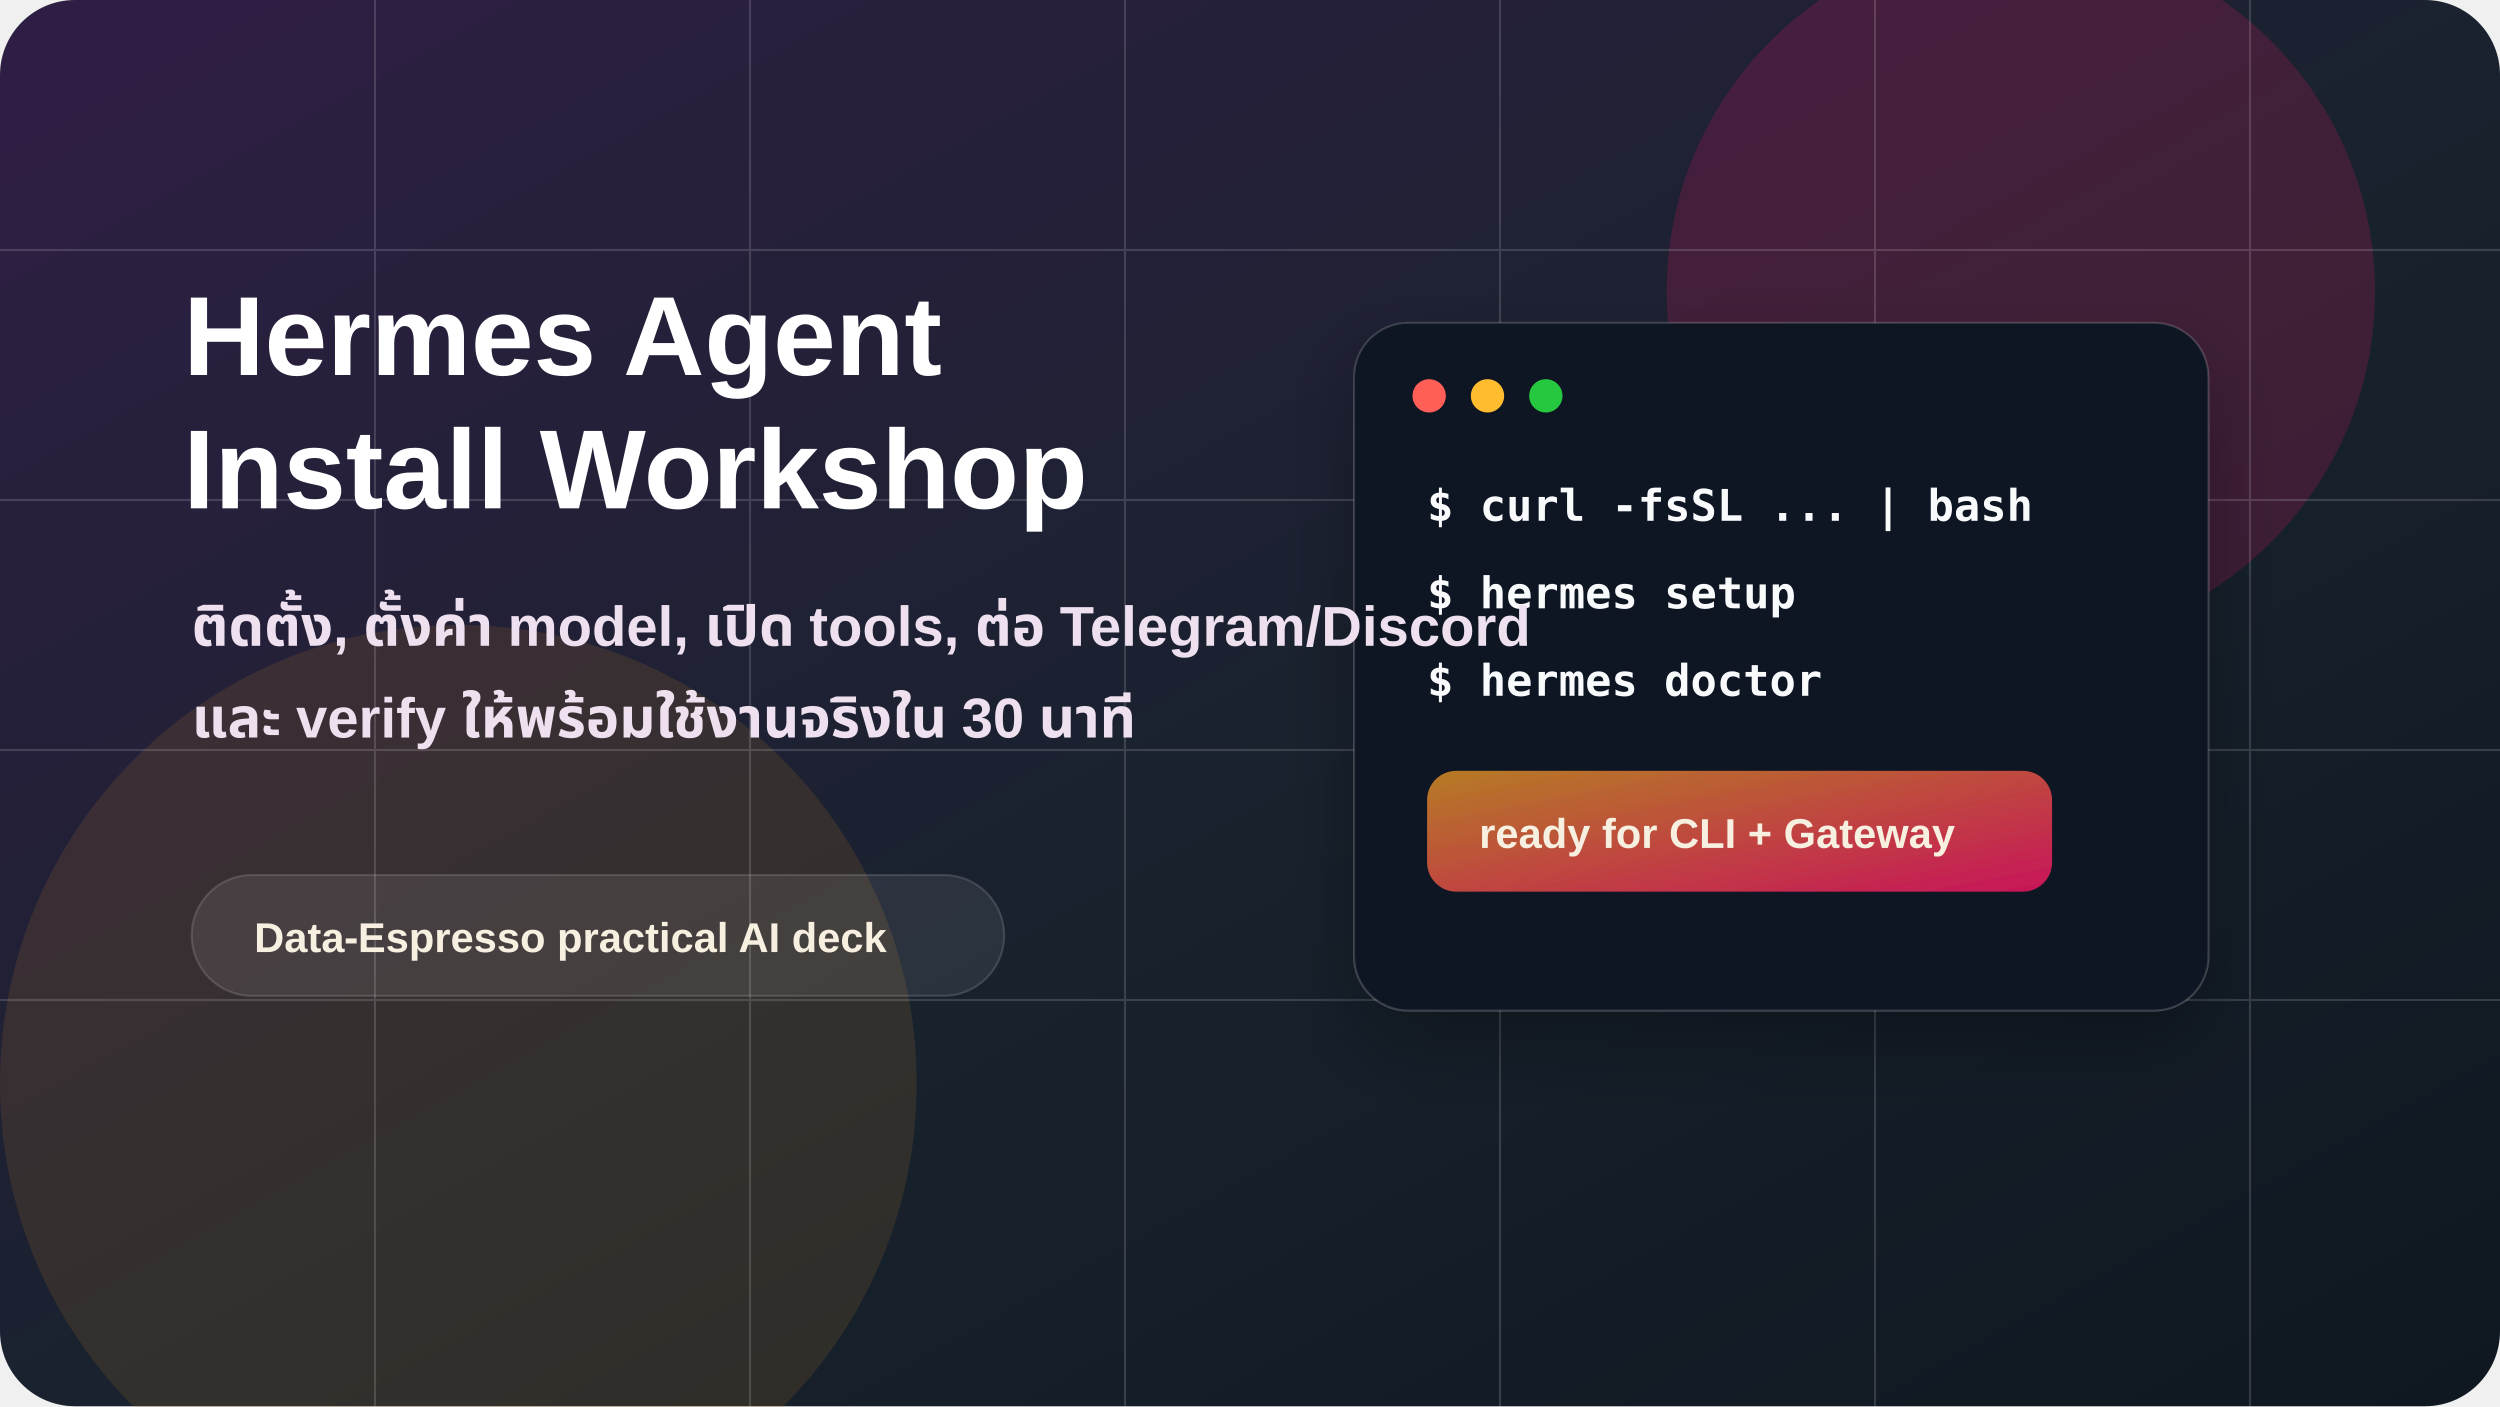
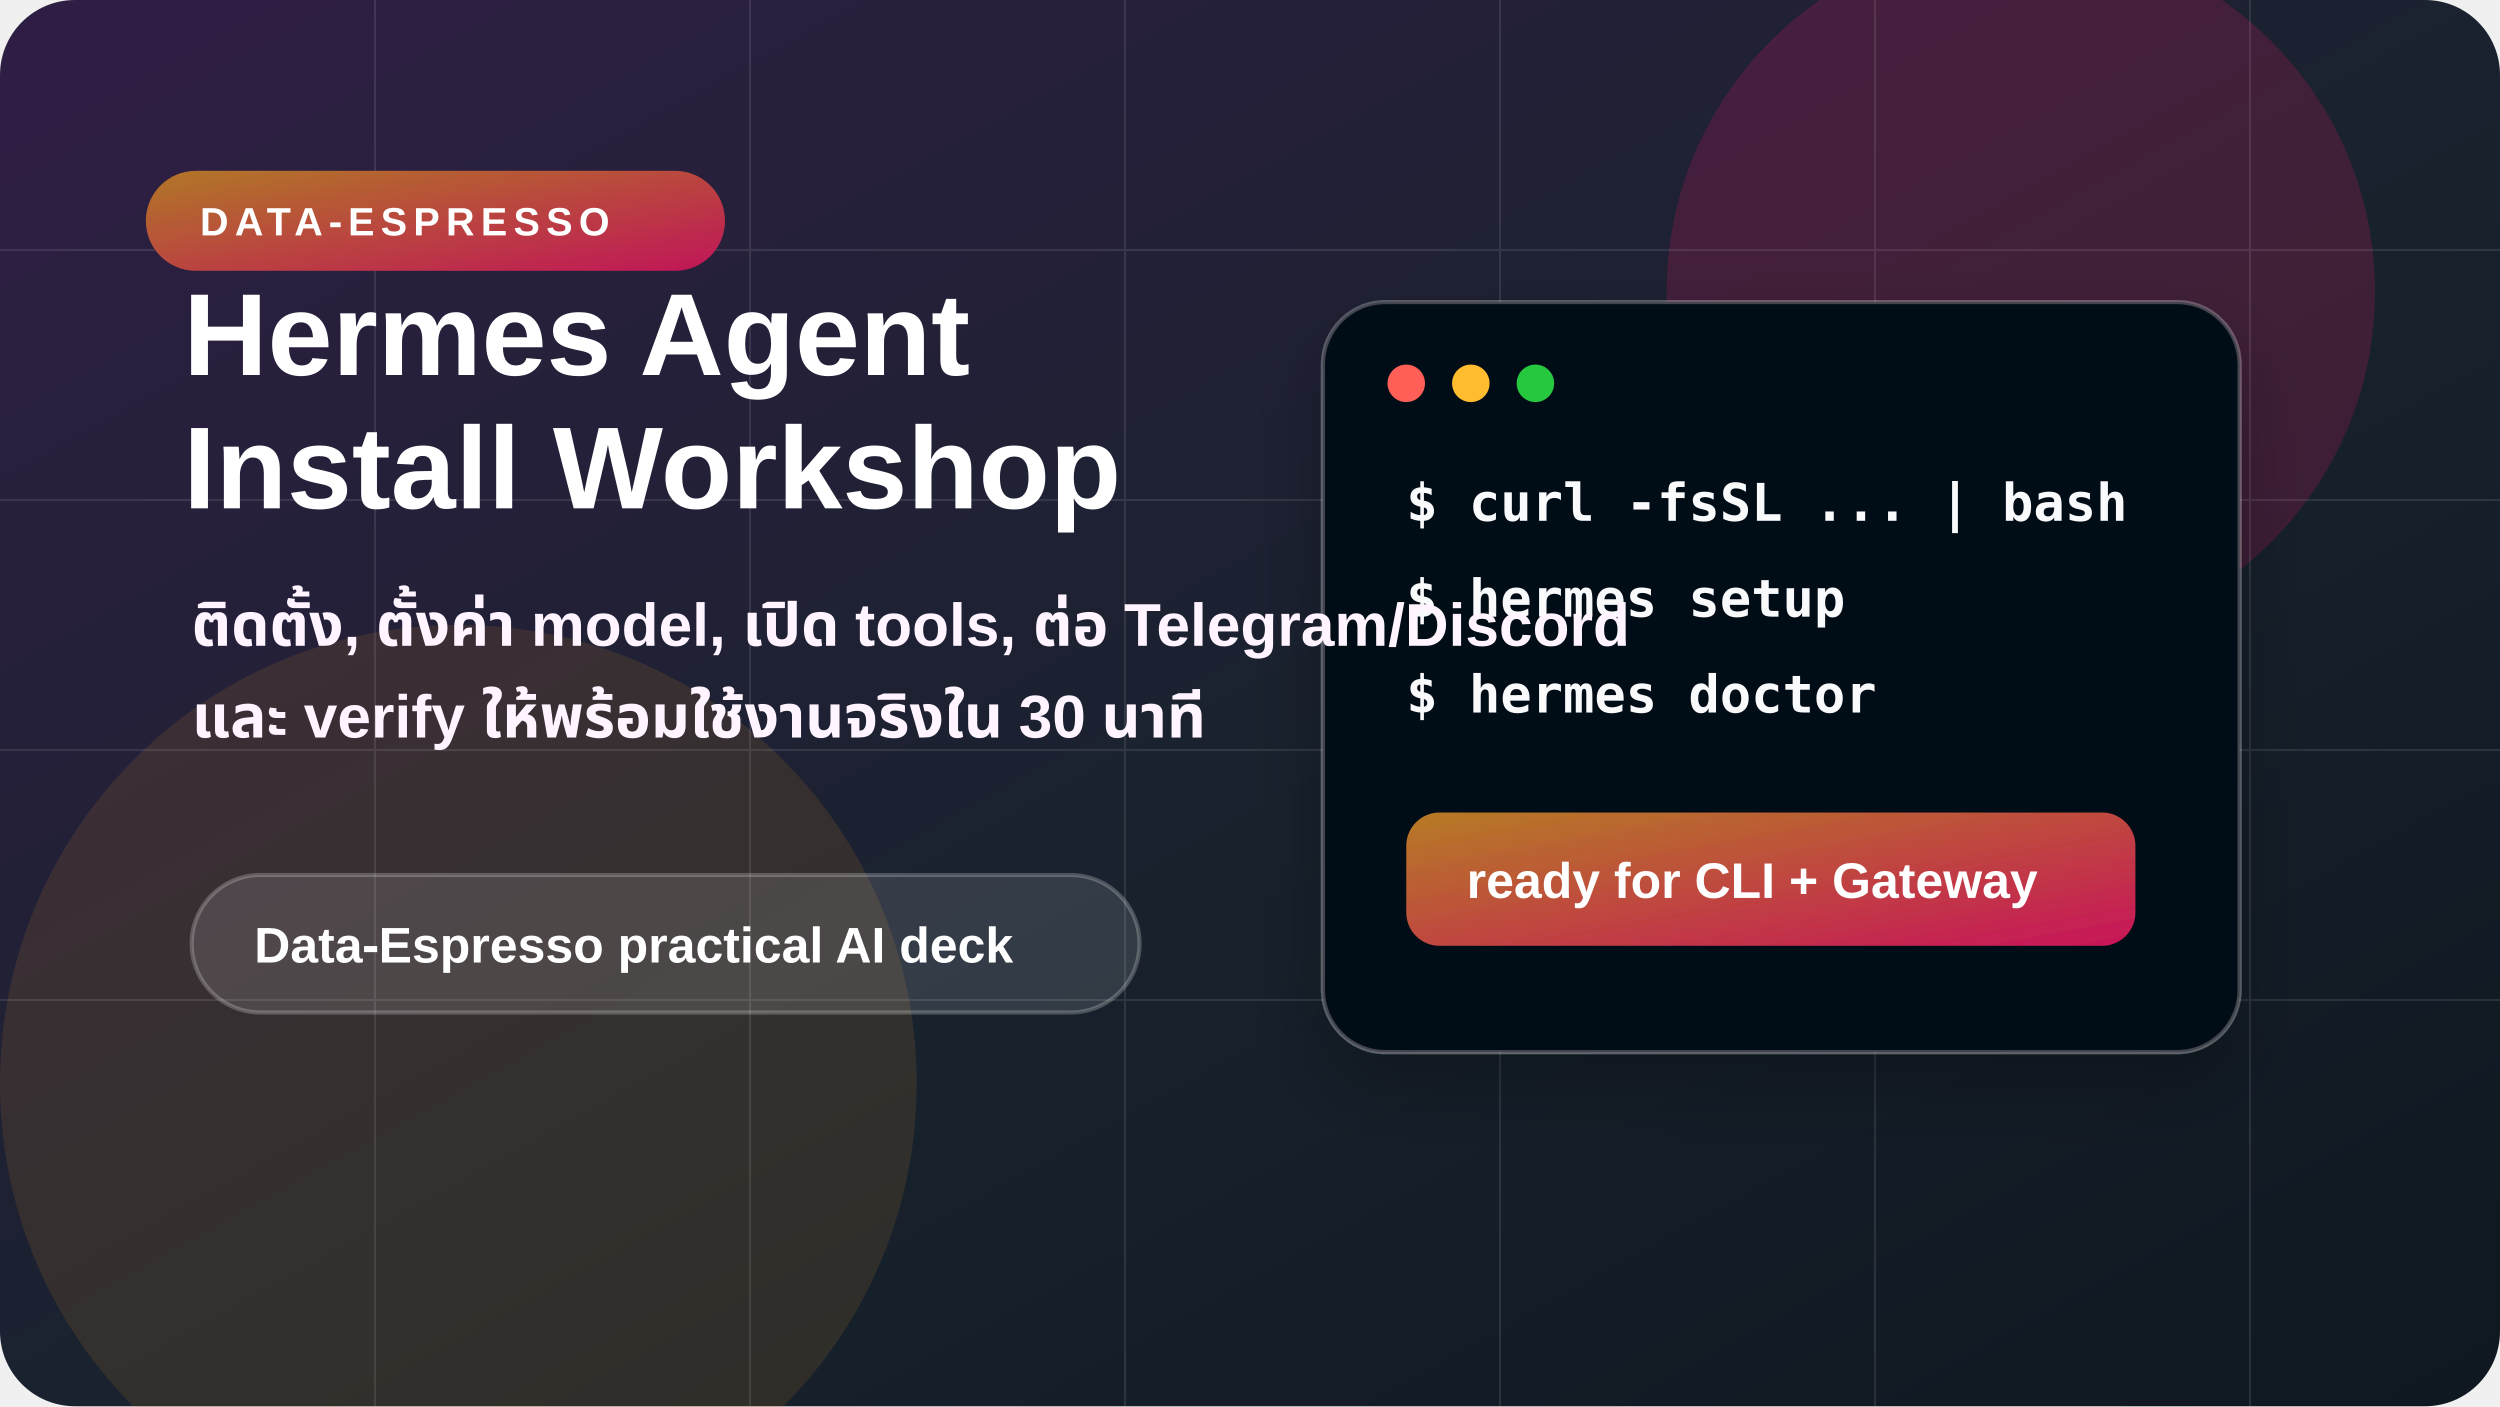
<svg xmlns="http://www.w3.org/2000/svg" viewBox="0 0 1200 675" role="img" aria-label="Hermes Agent install workshop cover">
  <defs>
    <linearGradient id="bg" x1="0" x2="1" y1="0" y2="1">
      <stop offset="0%" stop-color="#301e45" />
      <stop offset="55%" stop-color="#18222d" />
      <stop offset="100%" stop-color="#0f1720" />
    </linearGradient>
    <linearGradient id="accent" x1="0" x2="1" y1="0" y2="1">
      <stop offset="0%" stop-color="#b67b25" />
      <stop offset="100%" stop-color="#c81559" />
    </linearGradient>
    <filter id="shadow" x="-20%" y="-20%" width="140%" height="140%">
      <feDropShadow dx="0" dy="18" stdDeviation="18" flood-color="#000" flood-opacity="0.28" />
    </filter>
    <style>
-     .title{font:800 54px 'Noto Sans Thai',Arial,sans-serif;fill:#fff}
-     .sub{font:600 27px 'Noto Sans Thai',Arial,sans-serif;fill:#eee0ee}
-     .small{font:600 20px 'Noto Sans Thai',Arial,sans-serif;fill:#f7efe0}
-     .mono{font:600 21px ui-monospace,SFMono-Regular,Menlo,monospace;fill:#f8fafc}
+     .title{font:800 56px 'Noto Sans Thai',Arial,sans-serif;fill:#fff}
+     .sub{font:600 29px 'Noto Sans Thai',Arial,sans-serif;fill:#fff4ff}
+     .small{font:800 24px 'Noto Sans Thai',Arial,sans-serif;fill:#ffffff}
+     .mono{font:700 25px ui-monospace,SFMono-Regular,Menlo,monospace;fill:#f8fafc}
    .label{font:800 22px 'Noto Sans Thai',Arial,sans-serif;fill:#301e45}
    .muted{font:500 17px 'Noto Sans Thai',Arial,sans-serif;fill:#64748b}
+     .eyebrow{font:900 19px 'Noto Sans Thai',Arial,sans-serif;letter-spacing:3px;fill:#ffffff}
  </style>
  </defs>
  <rect width="1200" height="675" rx="36" fill="url(#bg)" />
  <circle cx="970" cy="140" r="170" fill="#c81559" opacity="0.22" />
  <circle cx="220" cy="520" r="220" fill="#b67b25" opacity="0.16" />
-   <g opacity="0.15" stroke="#fff">
+   <g opacity="0.10" stroke="#fff">
    <path d="M0 120h1200M0 240h1200M0 360h1200M0 480h1200M180 0v675M360 0v675M540 0v675M720 0v675M900 0v675M1080 0v675" />
  </g>
+   <rect x="70" y="82" width="278" height="48" rx="24" fill="url(#accent)" opacity="0.96" />
+   <text x="96" y="113" class="eyebrow">DATA-ESPRESSO</text>
  <g filter="url(#shadow)">
-     <rect x="650" y="155" width="410" height="330" rx="26" fill="#0b1220" stroke="rgba(255,255,255,0.16)" />
-     <circle cx="686" cy="190" r="8" fill="#ff5f57" />
-     <circle cx="714" cy="190" r="8" fill="#febc2e" />
-     <circle cx="742" cy="190" r="8" fill="#28c840" />
-     <text x="685" y="250" class="mono">$ curl -fsSL ... | bash</text>
-     <text x="685" y="292" class="mono">$ hermes setup</text>
-     <text x="685" y="334" class="mono">$ hermes doctor</text>
-     <rect x="685" y="370" width="300" height="58" rx="14" fill="url(#accent)" />
-     <text x="710" y="407" class="small">ready for CLI + Gateway</text>
+     <rect x="635" y="145" width="440" height="360" rx="30" fill="#060b16" stroke="rgba(255,255,255,0.24)" stroke-width="2" />
+     <circle cx="675" cy="184" r="9" fill="#ff5f57" />
+     <circle cx="706" cy="184" r="9" fill="#febc2e" />
+     <circle cx="737" cy="184" r="9" fill="#28c840" />
+     <text x="675" y="250" class="mono">$ curl -fsSL ... | bash</text>
+     <text x="675" y="296" class="mono">$ hermes setup</text>
+     <text x="675" y="342" class="mono">$ hermes doctor</text>
+     <rect x="675" y="390" width="350" height="64" rx="16" fill="url(#accent)" />
+     <text x="704" y="431" class="small">ready for CLI + Gateway</text>
  </g>
  <text x="88" y="180" class="title">Hermes Agent</text>
  <text x="88" y="244" class="title">Install Workshop</text>
  <text x="92" y="310" class="sub">ติดตั้ง, ตั้งค่า model, เปิด tools, ต่อ Telegram/Discord</text>
  <text x="92" y="354" class="sub">และ verify ให้พร้อมใช้งานจริงใน 30 นาที</text>
-   <rect x="92" y="420" width="390" height="58" rx="29" fill="rgba(255,255,255,0.08)" stroke="rgba(255,255,255,0.14)" />
-   <text x="122" y="457" class="small">Data-Espresso practical AI deck</text>
+   <rect x="92" y="420" width="455" height="66" rx="33" fill="rgba(255,255,255,0.12)" stroke="rgba(255,255,255,0.22)" stroke-width="2" />
+   <text x="122" y="462" class="small">Data-Espresso practical AI deck</text>
</svg>
